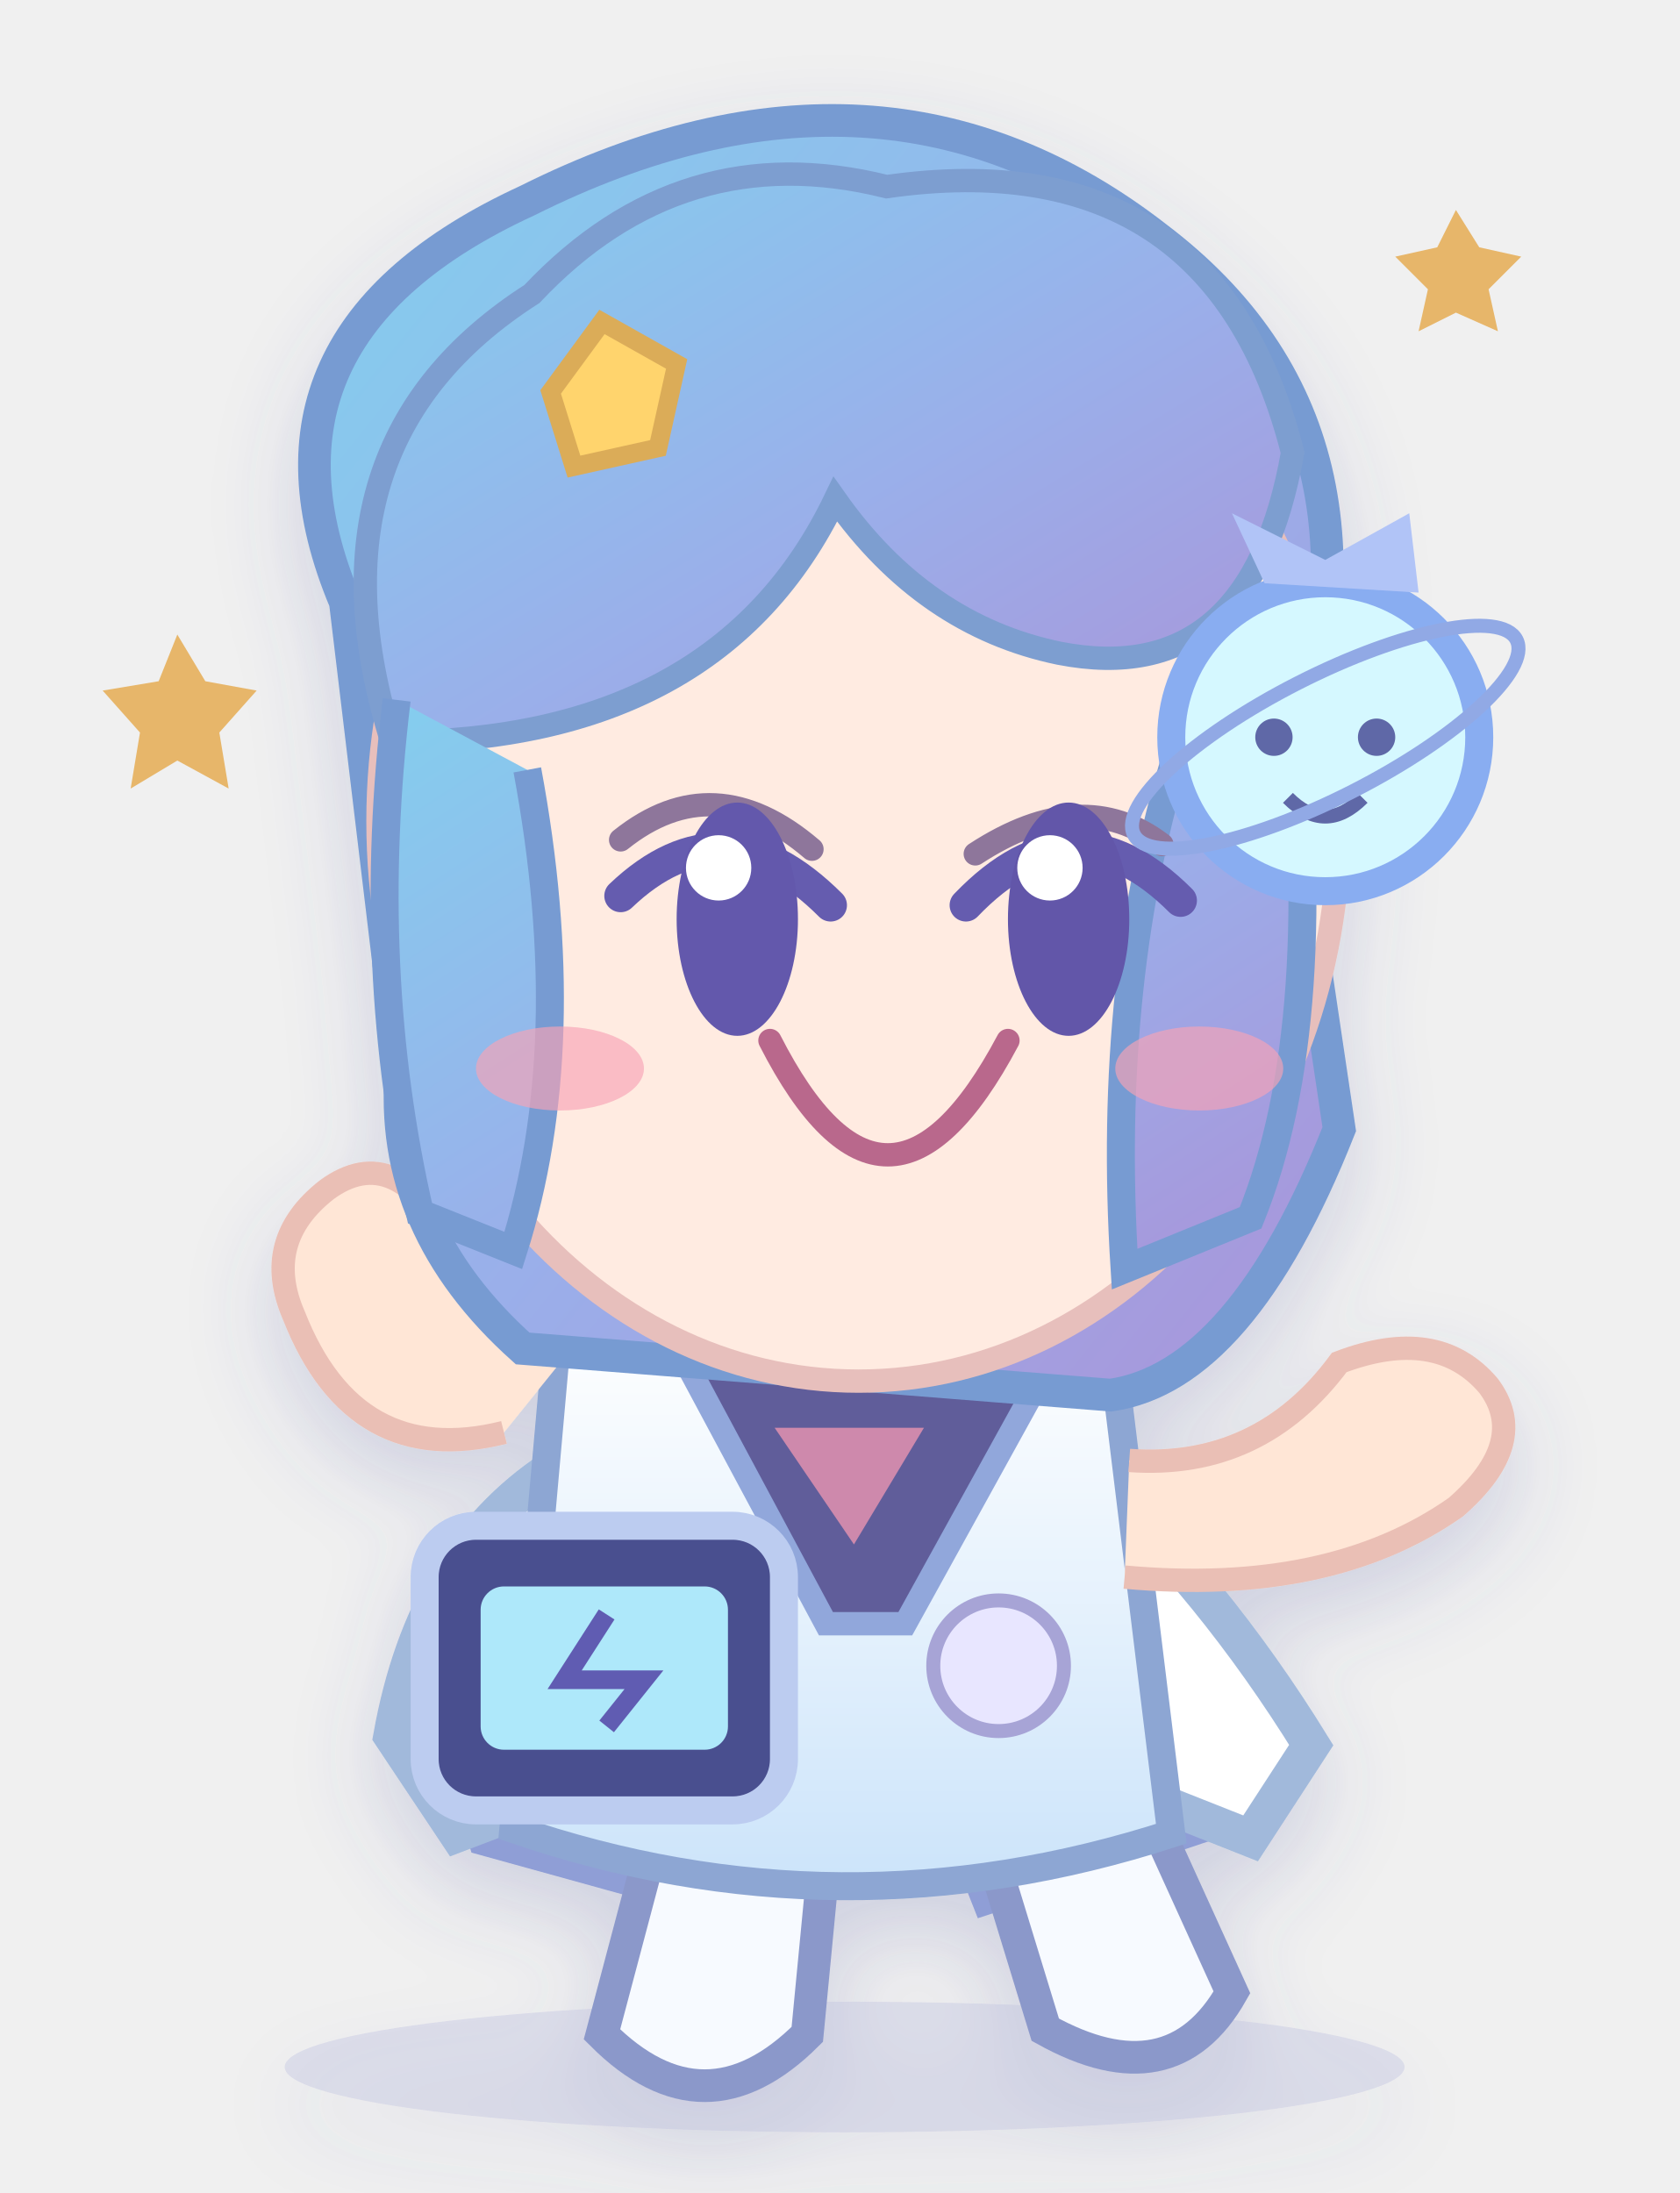
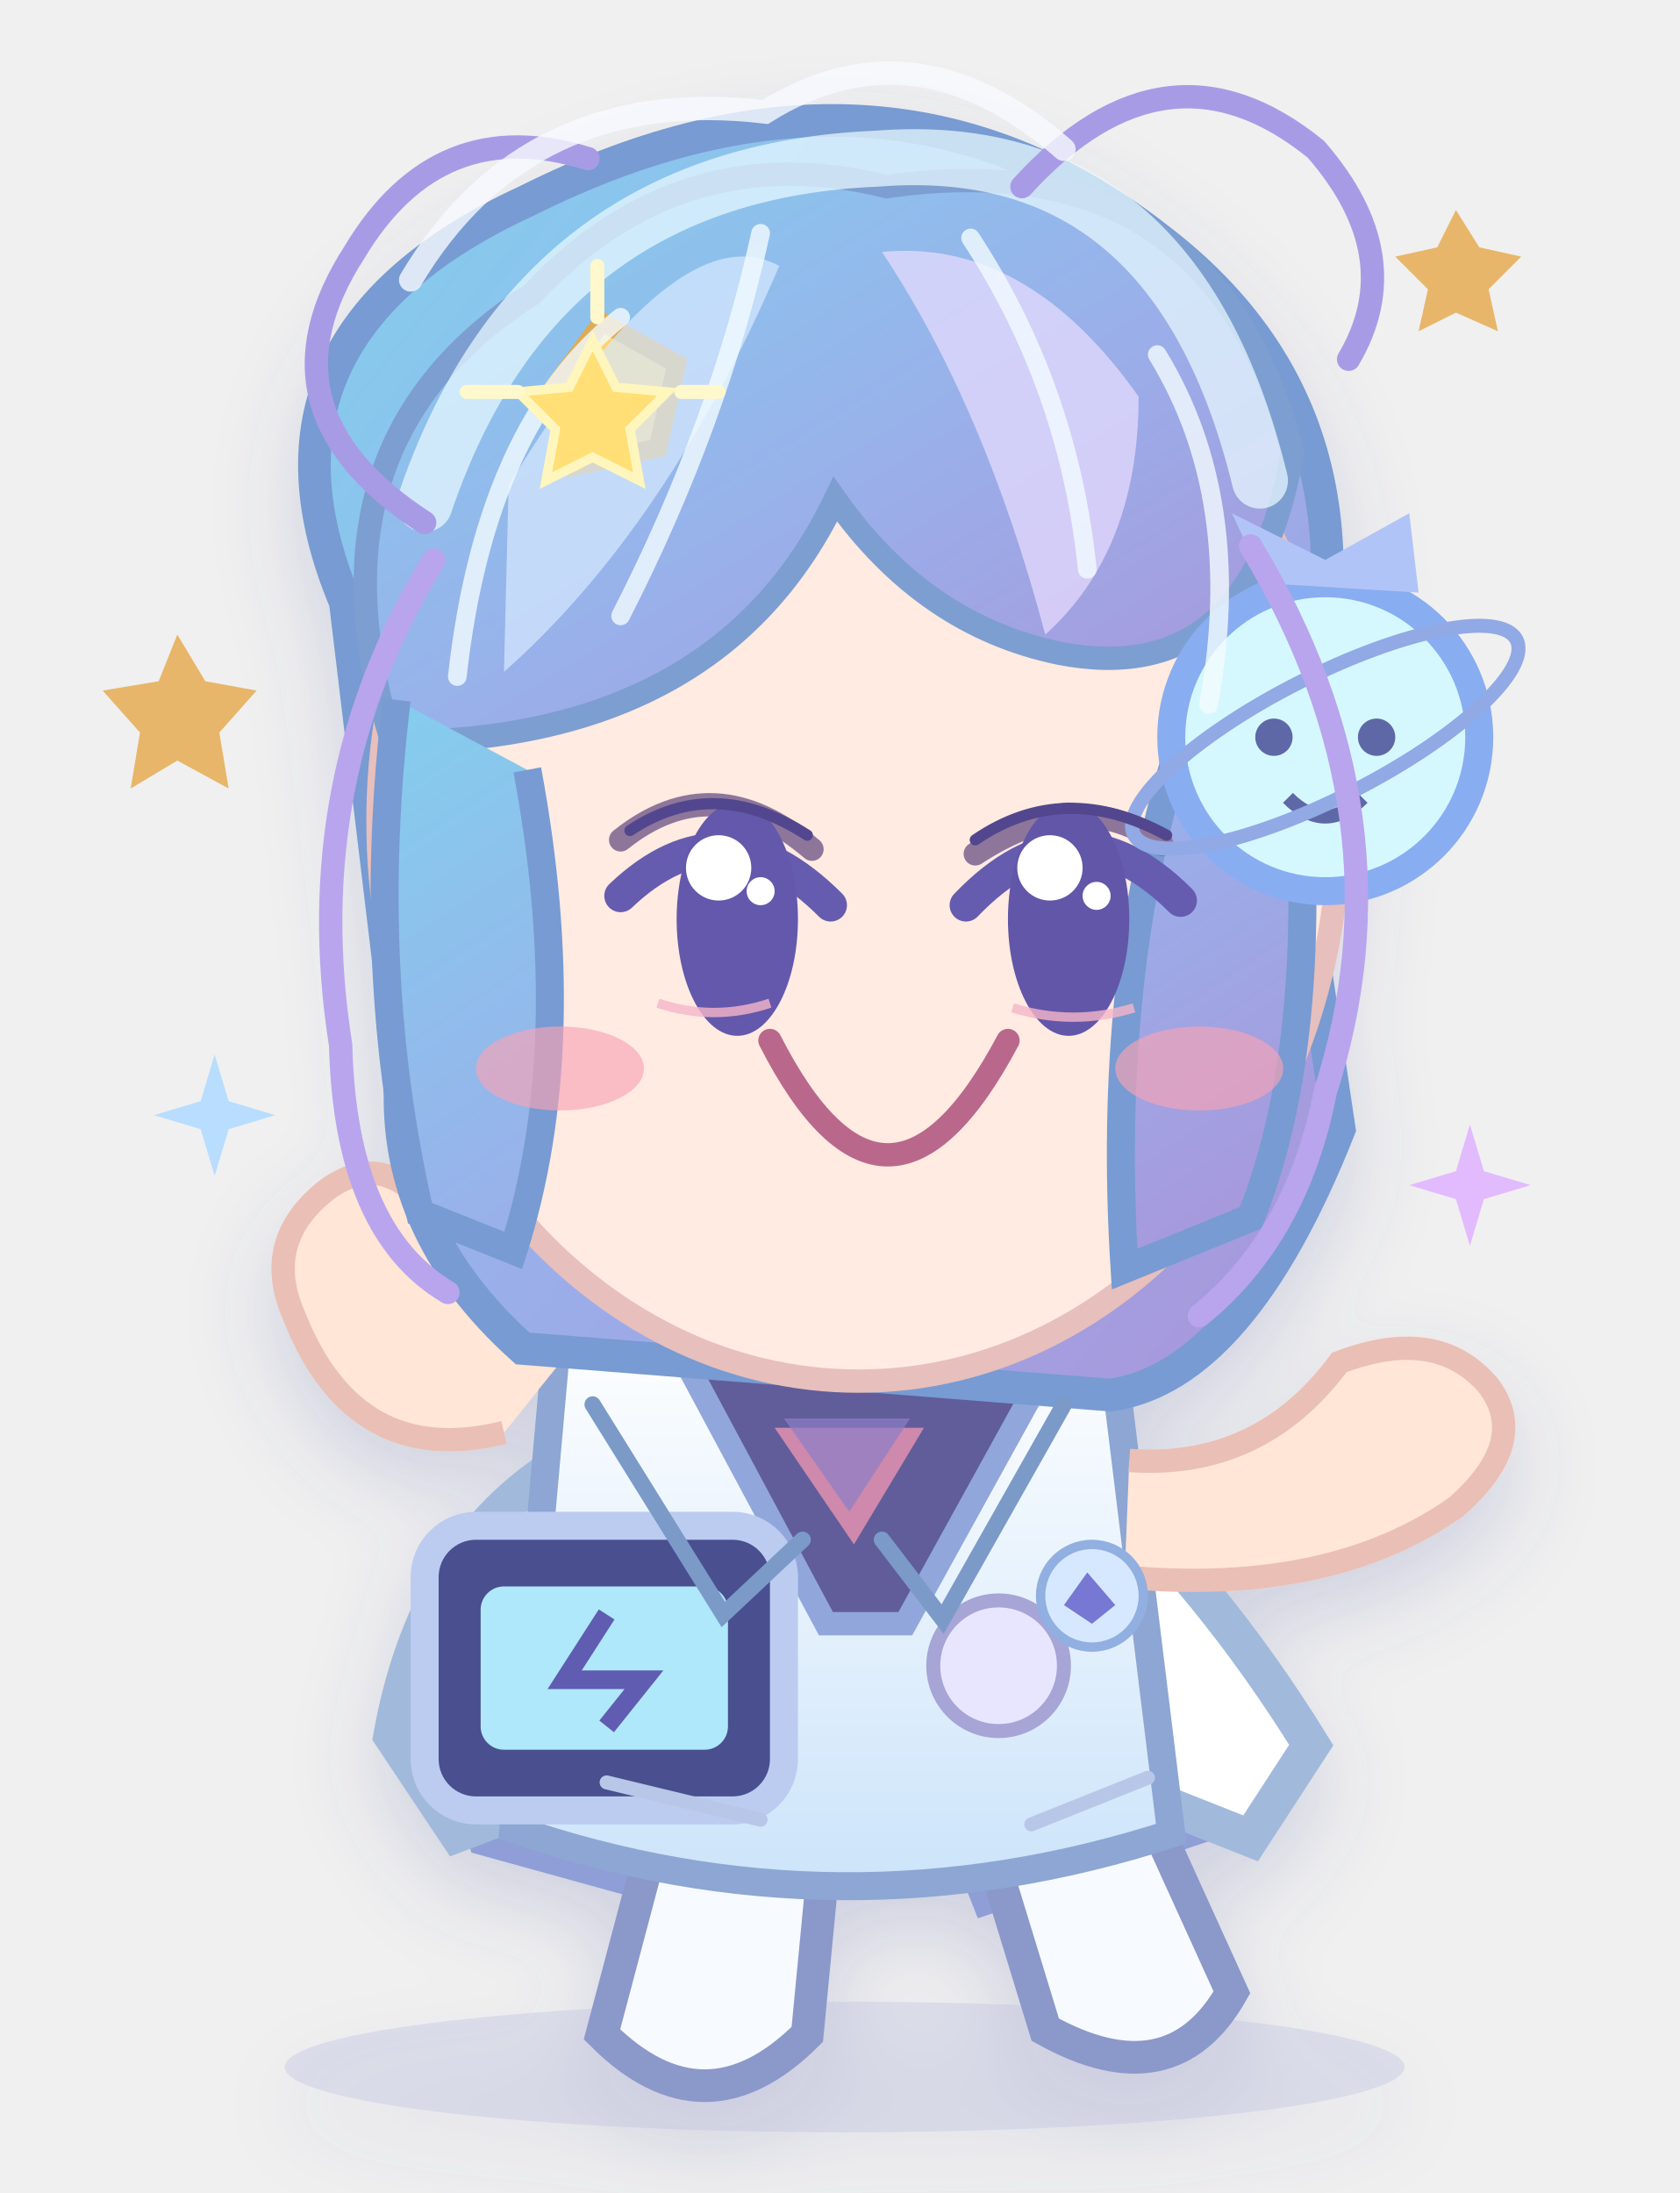
<svg xmlns="http://www.w3.org/2000/svg" viewBox="0 0 360 470" role="img" aria-labelledby="title">
  <defs>
    <linearGradient id="hair" x2="1" y2="1">
      <stop stop-color="#83cfee" />
      <stop offset=".55" stop-color="#9aafea" />
      <stop offset="1" stop-color="#a994d9" />
    </linearGradient>
    <linearGradient id="coat" x2="0" y2="1">
      <stop stop-color="#fff" />
      <stop offset="1" stop-color="#cce4fa" />
    </linearGradient>
    <filter id="sh">
      <feDropShadow dx="0" dy="8" stdDeviation="9" flood-color="#4b57a7" flood-opacity=".2" />
    </filter>
  </defs>
  <g filter="url(#sh)">
    <ellipse cx="181" cy="443" rx="120" ry="14" fill="#b7b9de" opacity=".35" />
    <path d="M115 321 Q90 355 103 395 L150 408 163 370 196 370 211 408 259 392 Q274 354 245 315 Z" fill="#f7f9ff" stroke="#8f9ed6" stroke-width="5" />
    <path d="M142 387 L129 436 Q151 458 173 436 L178 384 M209 386 L224 435 Q251 450 264 427 L244 383" fill="#f7faff" stroke="#8b98ca" stroke-width="7" />
    <path d="M118 315 Q91 333 84 372 L98 393 140 377 152 333 M233 315 Q260 340 281 374 L268 394 220 375 207 330" fill="#fff" stroke="#a1b9db" stroke-width="8" />
    <path d="M119 291 Q181 273 239 295 L251 393 Q180 416 110 392 Z" fill="url(#coat)" stroke="#8da6d3" stroke-width="6" />
    <path d="M147 292 L177 348 194 348 226 290" fill="#605d9a" stroke="#91a7db" stroke-width="5" />
    <path d="M166 306 L183 331 198 306" fill="#ce89ac" />
    <circle cx="214" cy="357" r="14" fill="#e8e6ff" stroke="#a7a4d6" stroke-width="3" />
    <path d="M108 307 Q76 315 63 282 Q56 266 70 255 Q85 244 97 267 L133 276" fill="#ffe6d6" stroke="#eabfb5" stroke-width="5" />
    <path d="M242 313 Q270 315 287 292 Q308 284 319 297 Q328 309 312 323 Q285 342 241 338" fill="#ffe6d6" stroke="#eabfb5" stroke-width="5" />
    <path d="M74 129 Q50 72 113 43 Q189 5 248 51 Q302 92 276 168 L287 242 Q266 295 238 299 L112 289 Q83 263 86 229Z" fill="url(#hair)" stroke="#779bd2" stroke-width="7" />
    <ellipse cx="184" cy="176" rx="103" ry="120" fill="#ffebe1" stroke="#e7bfbc" stroke-width="5" />
    <path d="M84 159 Q64 95 114 63 Q146 29 190 40 Q260 30 277 97 Q268 148 227 140 Q198 134 179 107 Q154 159 84 159Z" fill="url(#hair)" stroke="#7d9ed0" stroke-width="5" />
    <path d="M85 150 Q78 208 90 260 L110 268 Q124 224 113 165 M276 145 Q285 219 268 261 L241 272 Q237 209 253 159" fill="url(#hair)" stroke="#779bd2" stroke-width="6" />
    <path d="M133 180 Q153 164 174 182 M209 183 Q232 168 249 181" fill="none" stroke="#8e769b" stroke-width="5" stroke-linecap="round" />
    <path d="M133 192 Q155 171 178 194" fill="none" stroke="#655baf" stroke-width="7" stroke-linecap="round" />
    <path d="M207 194 Q230 170 253 193" fill="none" stroke="#655baf" stroke-width="7" stroke-linecap="round" />
    <ellipse cx="158" cy="197" rx="13" ry="25" fill="#6359ac" />
    <ellipse cx="229" cy="197" rx="13" ry="25" fill="#6256a9" />
    <circle cx="154" cy="186" r="7" fill="#fff" />
    <circle cx="225" cy="186" r="7" fill="#fff" />
    <ellipse cx="120" cy="229" rx="18" ry="9" fill="#f7a3b6" opacity=".65" />
    <ellipse cx="257" cy="229" rx="18" ry="9" fill="#f7a3b6" opacity=".65" />
    <path d="M165 223 Q190 272 216 223" stroke="#b9688c" stroke-width="5" fill="none" stroke-linecap="round" />
    <path d="M118 84 l11 -15 16 9 -4 18 -18 4Z" fill="#ffd46d" stroke="#dbac59" stroke-width="4" />
    <rect x="91" y="327" width="77" height="61" rx="11" fill="#4a4f8f" stroke="#bcccf0" stroke-width="6" />
    <rect x="103" y="340" width="53" height="35" rx="5" fill="#aee8fa" />
    <path d="m130 346 -9 14 17 0 -8 10" stroke="#615cb2" fill="none" stroke-width="4" />
  </g>
  <g transform="translate(284 158)">
    <circle cx="0" cy="0" r="33" fill="#d5f8ff" stroke="#89adf1" stroke-width="6" />
    <path d="M-13 -33 -20 -48 0 -38 18 -48 20 -31" fill="#b1c4f7" />
    <circle cx="-11" cy="0" r="4" fill="#5f68a7" />
    <circle cx="11" cy="0" r="4" fill="#5f68a7" />
    <path d="M-8 13 Q0 21 8 13" stroke="#5f68a7" stroke-width="3" fill="none" />
    <ellipse rx="46" ry="13" stroke="#91a9e5" stroke-width="3" fill="none" transform="rotate(-27)" />
  </g>
  <g fill="#e7b66a">
    <path d="m38 136 6 10 11 2 -8 9 2 12 -11 -6 -10 6 2 -12 -8 -9 12 -2Z" />
    <path d="m312 45 5 8 9 2 -7 7 2 9 -9 -4 -8 4 2 -9 -7 -7 9 -2Z" />
  </g>
+   <g aria-hidden="true">
+     <path d="M91 108 Q115 37 188 34 Q252 29 270 103" stroke="#e9f9ff" stroke-width="12" fill="none" stroke-linecap="round" opacity=".72" />
+     <path d="M109 104 Q145 45 167 57 Q143 113 108 144" fill="#d7eaff" opacity=".7" />
+     <path d="M189 54 Q220 51 244 85 Q244 118 224 136 Q211 87 189 54" fill="#e8ddff" opacity=".72" />
+     <path d="M133 68 Q104 91 98 145 M163 50 Q154 91 133 132 M208 51 Q229 83 233 122 M248 76 Q267 107 259 151" stroke="#f3fbff" stroke-width="4" fill="none" stroke-linecap="round" opacity=".8" />
+     <path d="M93 120 Q64 167 73 224 Q74 264 96 277 M268 117 Q303 175 284 234 Q278 265 257 282" stroke="#b8a5ed" stroke-width="5" fill="none" stroke-linecap="round" />
+     <path d="M91 112 Q54 88 76 54 Q94 24 126 34 M219 40 Q250 6 282 32 Q302 55 289 77" stroke="#a89be6" stroke-width="5" fill="none" stroke-linecap="round" />
+     <path d="M88 60 Q113 18 164 24 Q196 4 228 32" stroke="#f8faff" stroke-width="5" fill="none" stroke-linecap="round" opacity=".8" />
+     <path d="m127 73 5 10 11 1-8 8 2 11-10-5-10 5 2-11-8-8 11-1z" fill="#ffdf76" stroke="#fff6bd" stroke-width="2" />
+     <path d="M128 68 V57 M111 84 H100 M146 84 H154" stroke="#fff8cc" stroke-width="3" stroke-linecap="round" />
+     <path d="M135 178 Q153 166 173 179 M209 180 Q228 167 250 179" fill="none" stroke="#52478e" stroke-width="2.4" stroke-linecap="round" />
+     <circle cx="163" cy="191" r="3" fill="#fff" />
+     <circle cx="235" cy="192" r="3" fill="#fff" />
+     <path d="M141 215 Q153 219 165 215 M217 216 Q230 220 243 216" fill="none" stroke="#f5b5c9" stroke-width="2" opacity=".8" />
+     <path d="M127 301 L155 346 L172 330 M228 301 L202 347 L189 330" fill="none" stroke="#7b9ac8" stroke-width="3.5" stroke-linecap="round" />
+     <path d="M130 382 L163 390 M221 391 L246 381" stroke="#b8c7e7" stroke-width="3" stroke-linecap="round" />
+     <circle cx="234" cy="342" r="11" fill="#d6e8ff" stroke="#91afe0" stroke-width="2" />
+     <path d="M228 344 L233 337 239 344 234 348Z" fill="#7778d3" />
+     <path d="M168 304 L182 324 195 304" fill="#8b7ec8" opacity=".7" />
+     <path d="m46 226 3 10 10 3-10 3-3 10-3-10-10-3 10-3z" fill="#b6dcff" opacity=".95" />
+     <path d="m315 241 3 10 10 3-10 3-3 10-3-10-10-3 10-3z" fill="#e2b8ff" opacity=".95" />
+   </g>
</svg>
